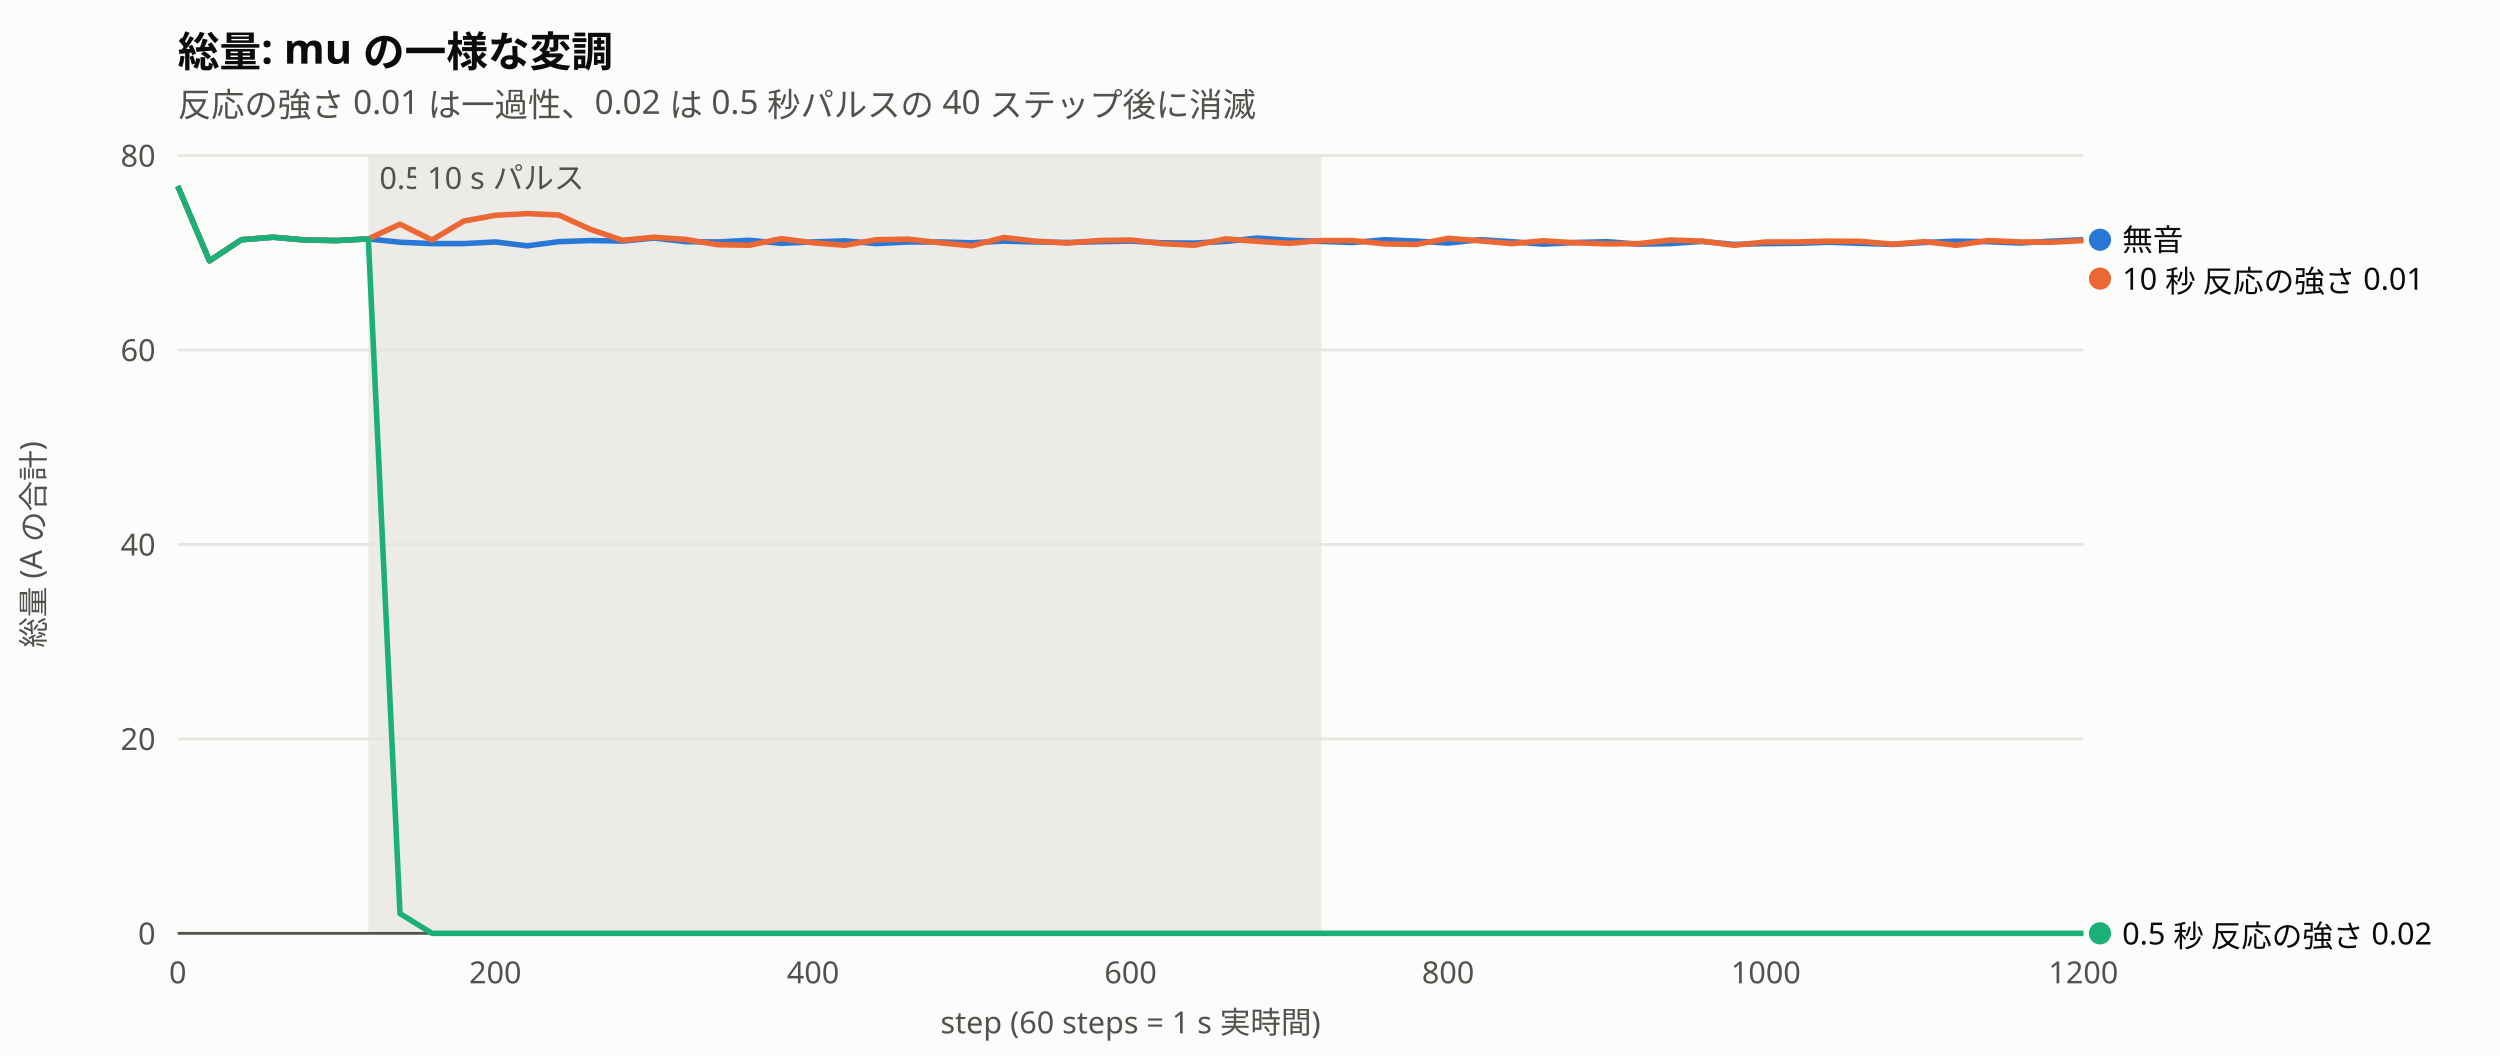
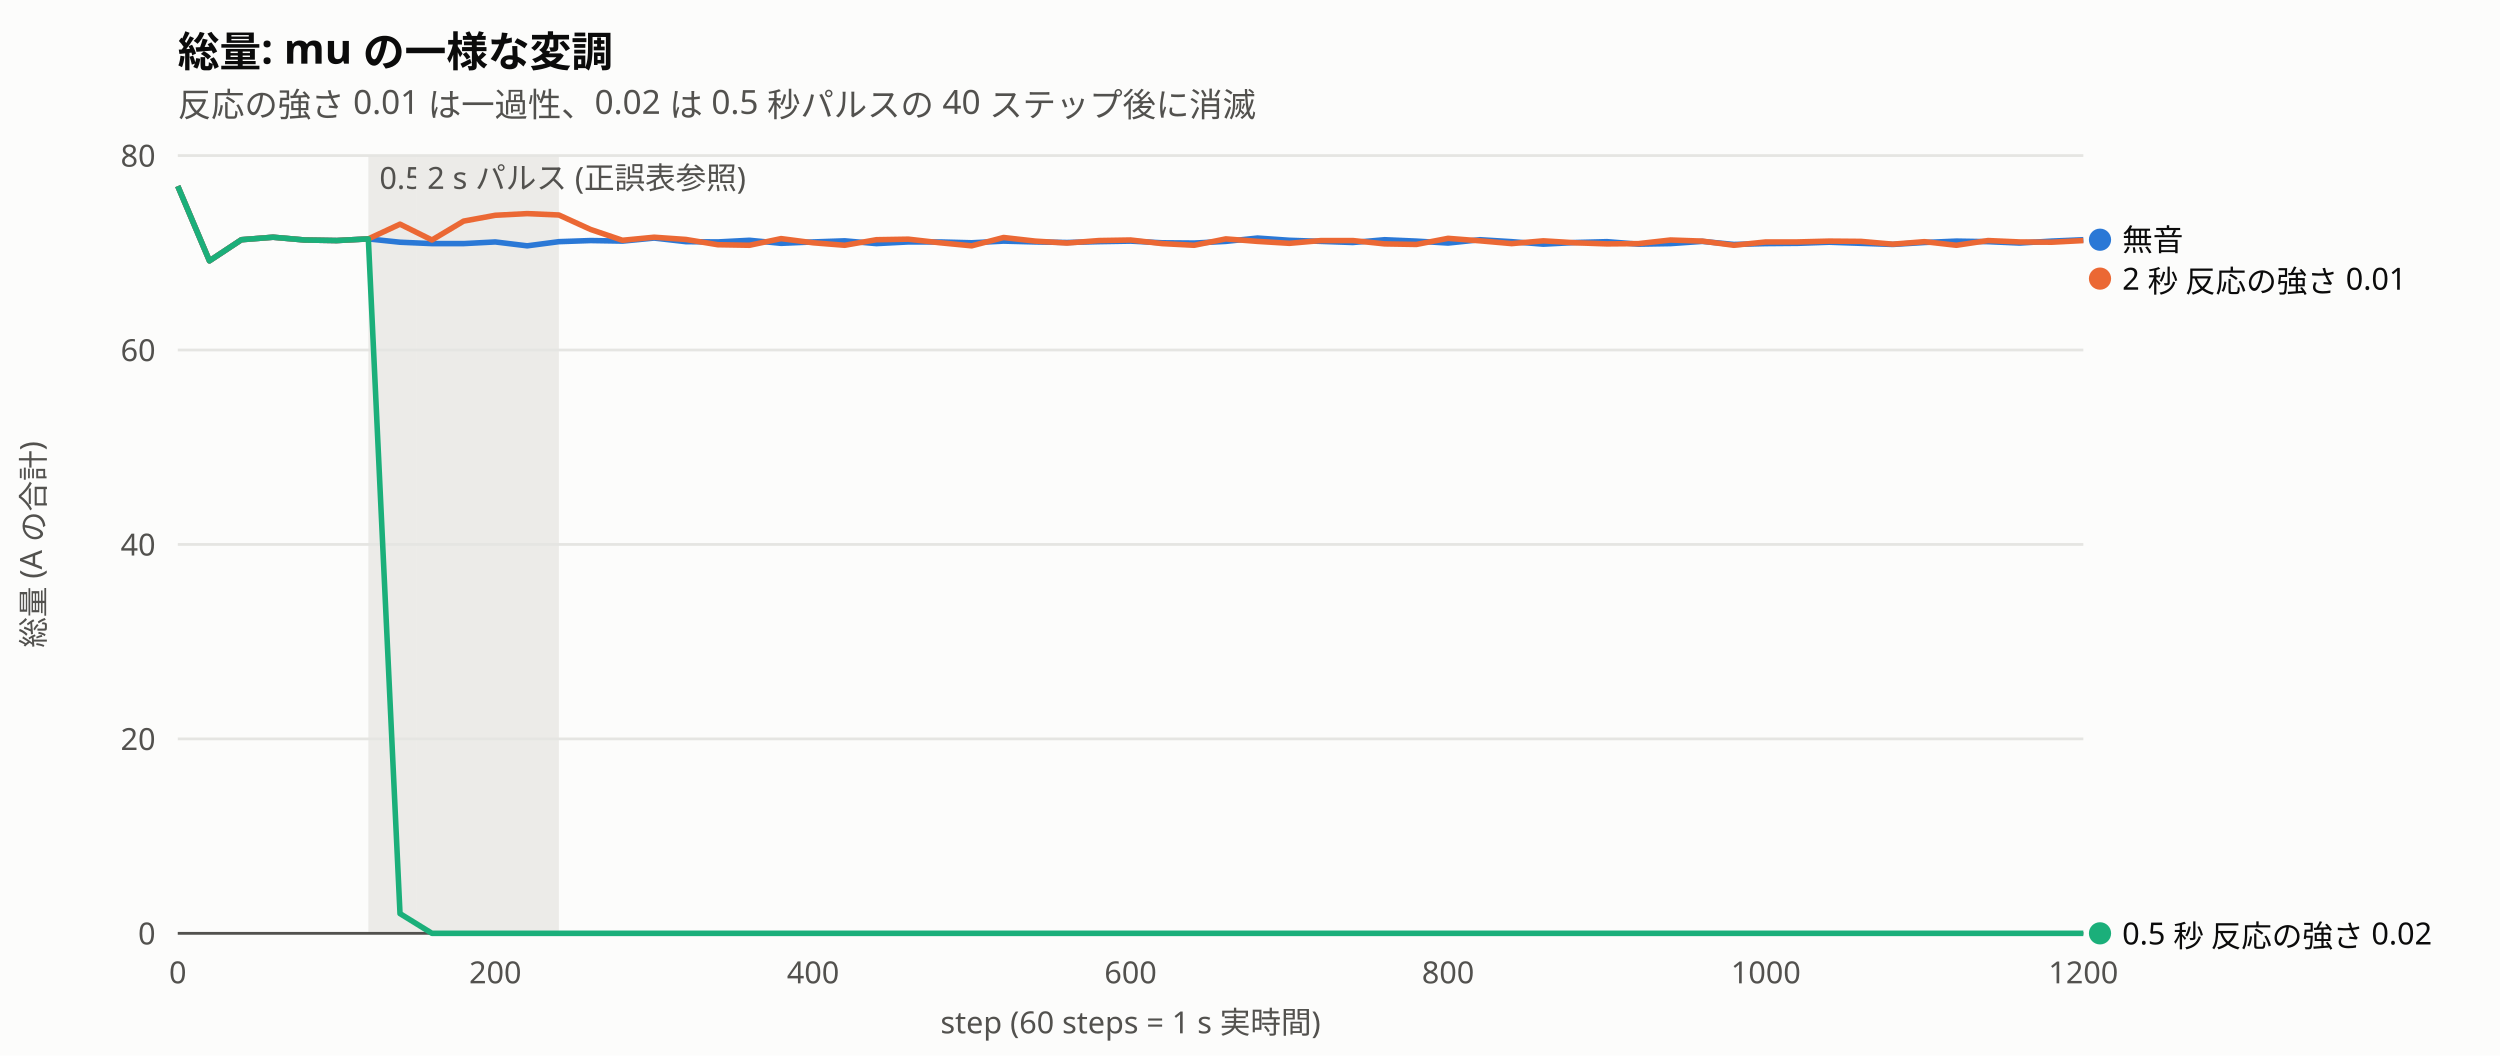
<svg xmlns="http://www.w3.org/2000/svg" width="900" height="380" viewBox="0 0 900 380" font-family="system-ui, sans-serif">
  <rect width="900" height="380" fill="#fcfcfb" />
  <text x="64" y="24" font-size="15" font-weight="600" fill="#0b0b0b">総量: mu の一様な変調</text>
  <text x="64" y="42" font-size="12" fill="#52514e">反応の強さ 0.01 は一過性、0.02 は 0.5 秒パルスの 40 ステップ後に消滅</text>
  <rect x="132.6" y="56" width="17.2" height="280" fill="#ecebe8" />
  <text x="136.6" y="68" font-size="11" fill="#52514e">0.5 s</text>
-   <rect x="149.8" y="56" width="325.9" height="280" fill="#ecebe8" />
-   <text x="153.8" y="68" font-size="11" fill="#52514e">10 s パルス</text>
+   <rect x="149.8" y="56" width="51.4" height="280" fill="#ecebe8" />
+   <text x="153.8" y="68" font-size="11" fill="#52514e">2 s パルス (正誤表参照)</text>
  <line x1="64" x2="750" y1="336.0" y2="336.0" stroke="#e5e5e2" stroke-width="1" />
  <text x="56" y="340.0" font-size="11" text-anchor="end" fill="#52514e">0</text>
  <line x1="64" x2="750" y1="266.0" y2="266.0" stroke="#e5e5e2" stroke-width="1" />
  <text x="56" y="270.0" font-size="11" text-anchor="end" fill="#52514e">20</text>
  <line x1="64" x2="750" y1="196.0" y2="196.0" stroke="#e5e5e2" stroke-width="1" />
  <text x="56" y="200.0" font-size="11" text-anchor="end" fill="#52514e">40</text>
  <line x1="64" x2="750" y1="126.0" y2="126.0" stroke="#e5e5e2" stroke-width="1" />
  <text x="56" y="130.0" font-size="11" text-anchor="end" fill="#52514e">60</text>
  <line x1="64" x2="750" y1="56.0" y2="56.0" stroke="#e5e5e2" stroke-width="1" />
  <text x="56" y="60.0" font-size="11" text-anchor="end" fill="#52514e">80</text>
  <text x="64.0" y="354" font-size="11" text-anchor="middle" fill="#52514e">0</text>
  <text x="178.3" y="354" font-size="11" text-anchor="middle" fill="#52514e">200</text>
  <text x="292.7" y="354" font-size="11" text-anchor="middle" fill="#52514e">400</text>
  <text x="407.0" y="354" font-size="11" text-anchor="middle" fill="#52514e">600</text>
  <text x="521.3" y="354" font-size="11" text-anchor="middle" fill="#52514e">800</text>
  <text x="635.7" y="354" font-size="11" text-anchor="middle" fill="#52514e">1000</text>
  <text x="750.0" y="354" font-size="11" text-anchor="middle" fill="#52514e">1200</text>
  <line x1="64" x2="750" y1="336" y2="336" stroke="#52514e" stroke-width="1" />
  <text x="407" y="372" font-size="11" text-anchor="middle" fill="#52514e">step (60 steps = 1 s 実時間)</text>
  <text transform="translate(16 196) rotate(-90)" font-size="11" text-anchor="middle" fill="#52514e">総量 (A の合計)</text>
  <polyline points="64.0,67.0 75.4,93.9 86.9,86.3 98.3,85.4 109.7,86.4 121.2,86.6 132.6,86.0 144.0,87.2 155.5,87.7 166.9,87.7 178.3,87.1 189.8,88.5 201.2,87.0 212.6,86.6 224.1,86.8 235.5,85.7 246.9,87.0 258.4,87.1 269.8,86.5 281.2,87.6 292.7,87.1 304.1,86.7 315.5,87.7 327.0,87.1 338.4,87.1 349.8,87.4 361.3,86.8 372.7,87.1 384.1,87.3 395.6,87.0 407.0,86.8 418.4,87.4 429.9,87.5 441.3,86.9 452.7,85.7 464.2,86.5 475.6,86.9 487.0,87.3 498.5,86.3 509.9,86.8 521.3,87.5 532.8,86.3 544.2,87.0 555.6,87.9 567.1,87.3 578.5,87.0 589.9,87.9 601.4,87.7 612.8,86.9 624.2,88.0 635.7,87.7 647.1,87.6 658.5,87.2 670.0,87.6 681.4,88.0 692.8,87.3 704.3,86.8 715.7,87.0 727.1,87.5 738.6,86.8 750.0,86.3" fill="none" stroke="#2a78d6" stroke-width="2" stroke-linejoin="round" />
  <polyline points="64.0,67.0 75.4,93.9 86.9,86.3 98.3,85.4 109.7,86.4 121.2,86.6 132.6,86.0 144.0,80.7 155.5,86.4 166.9,79.6 178.3,77.5 189.8,76.9 201.2,77.4 212.6,82.6 224.1,86.5 235.5,85.4 246.9,86.2 258.4,88.1 269.8,88.3 281.2,85.9 292.7,87.4 304.1,88.3 315.5,86.3 327.0,86.1 338.4,87.4 349.8,88.5 361.3,85.5 372.7,86.8 384.1,87.5 395.6,86.6 407.0,86.4 418.4,87.7 429.9,88.3 441.3,86.0 452.7,86.9 464.2,87.6 475.6,86.6 487.0,86.6 498.5,87.8 509.9,88.0 521.3,85.8 532.8,86.7 544.2,87.7 555.6,86.7 567.1,87.4 578.5,87.8 589.9,87.7 601.4,86.4 612.8,86.8 624.2,88.3 635.7,87.1 647.1,87.1 658.5,86.8 670.0,86.9 681.4,87.9 692.8,87.0 704.3,88.3 715.7,86.6 727.1,87.1 738.6,87.2 750.0,86.6" fill="none" stroke="#eb6834" stroke-width="2" stroke-linejoin="round" />
  <polyline points="64.0,67.0 75.4,93.9 86.9,86.3 98.3,85.4 109.7,86.4 121.2,86.6 132.6,86.0 144.0,328.9 155.5,336.0 166.9,336.0 178.3,336.0 189.8,336.0 201.2,336.0 212.6,336.0 224.1,336.0 235.5,336.0 246.9,336.0 258.4,336.0 269.8,336.0 281.2,336.0 292.7,336.0 304.1,336.0 315.5,336.0 327.0,336.0 338.4,336.0 349.8,336.0 361.3,336.0 372.7,336.0 384.1,336.0 395.6,336.0 407.0,336.0 418.4,336.0 429.9,336.0 441.3,336.0 452.7,336.0 464.2,336.0 475.6,336.0 487.0,336.0 498.5,336.0 509.9,336.0 521.3,336.0 532.8,336.0 544.2,336.0 555.6,336.0 567.1,336.0 578.5,336.0 589.9,336.0 601.4,336.0 612.8,336.0 624.2,336.0 635.7,336.0 647.1,336.0 658.5,336.0 670.0,336.0 681.4,336.0 692.8,336.0 704.3,336.0 715.7,336.0 727.1,336.0 738.6,336.0 750.0,336.0" fill="none" stroke="#1baf7a" stroke-width="2" stroke-linejoin="round" />
  <circle cx="756" cy="86.3" r="4" fill="#2a78d6" />
  <text x="764" y="90.3" font-size="11" fill="#0b0b0b">無音</text>
  <circle cx="756" cy="100.3" r="4" fill="#eb6834" />
-   <text x="764" y="104.3" font-size="11" fill="#0b0b0b">10 秒 反応の強さ 0.01</text>
+   <text x="764" y="104.3" font-size="11" fill="#0b0b0b">2 秒 反応の強さ 0.01</text>
  <circle cx="756" cy="336.0" r="4" fill="#1baf7a" />
  <text x="764" y="340.0" font-size="11" fill="#0b0b0b">0.5 秒 反応の強さ 0.02</text>
</svg>
